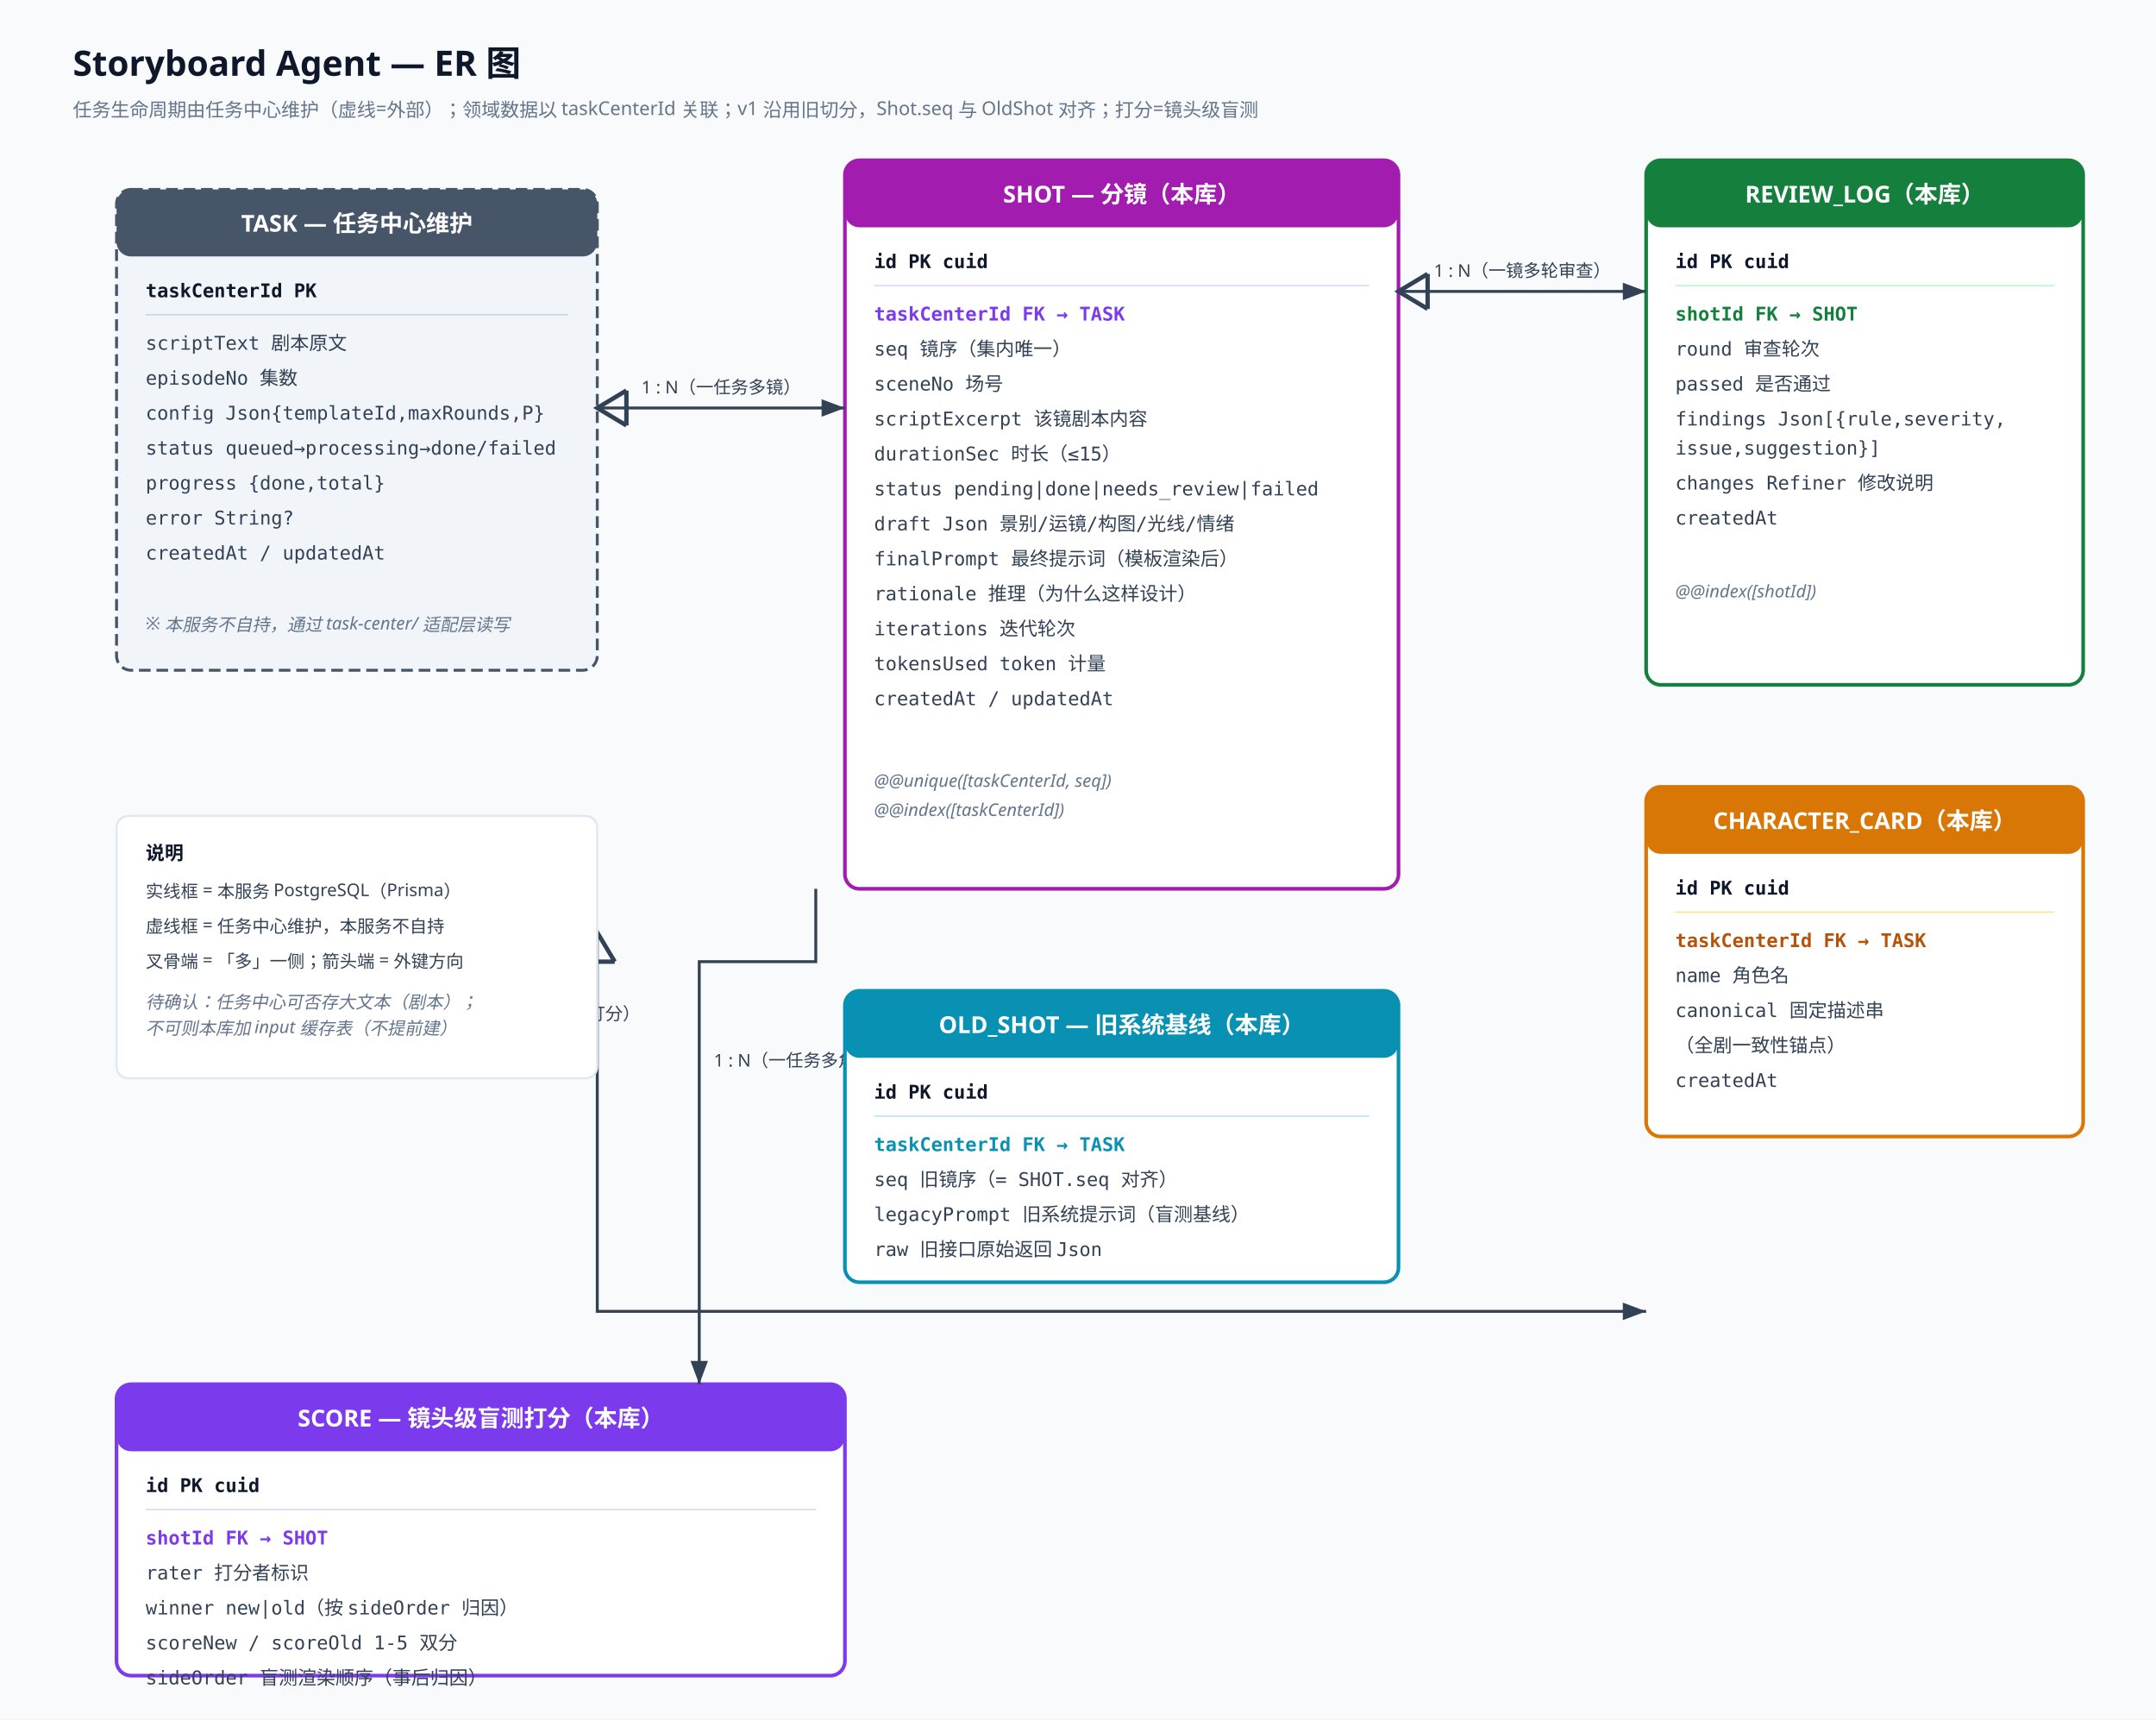
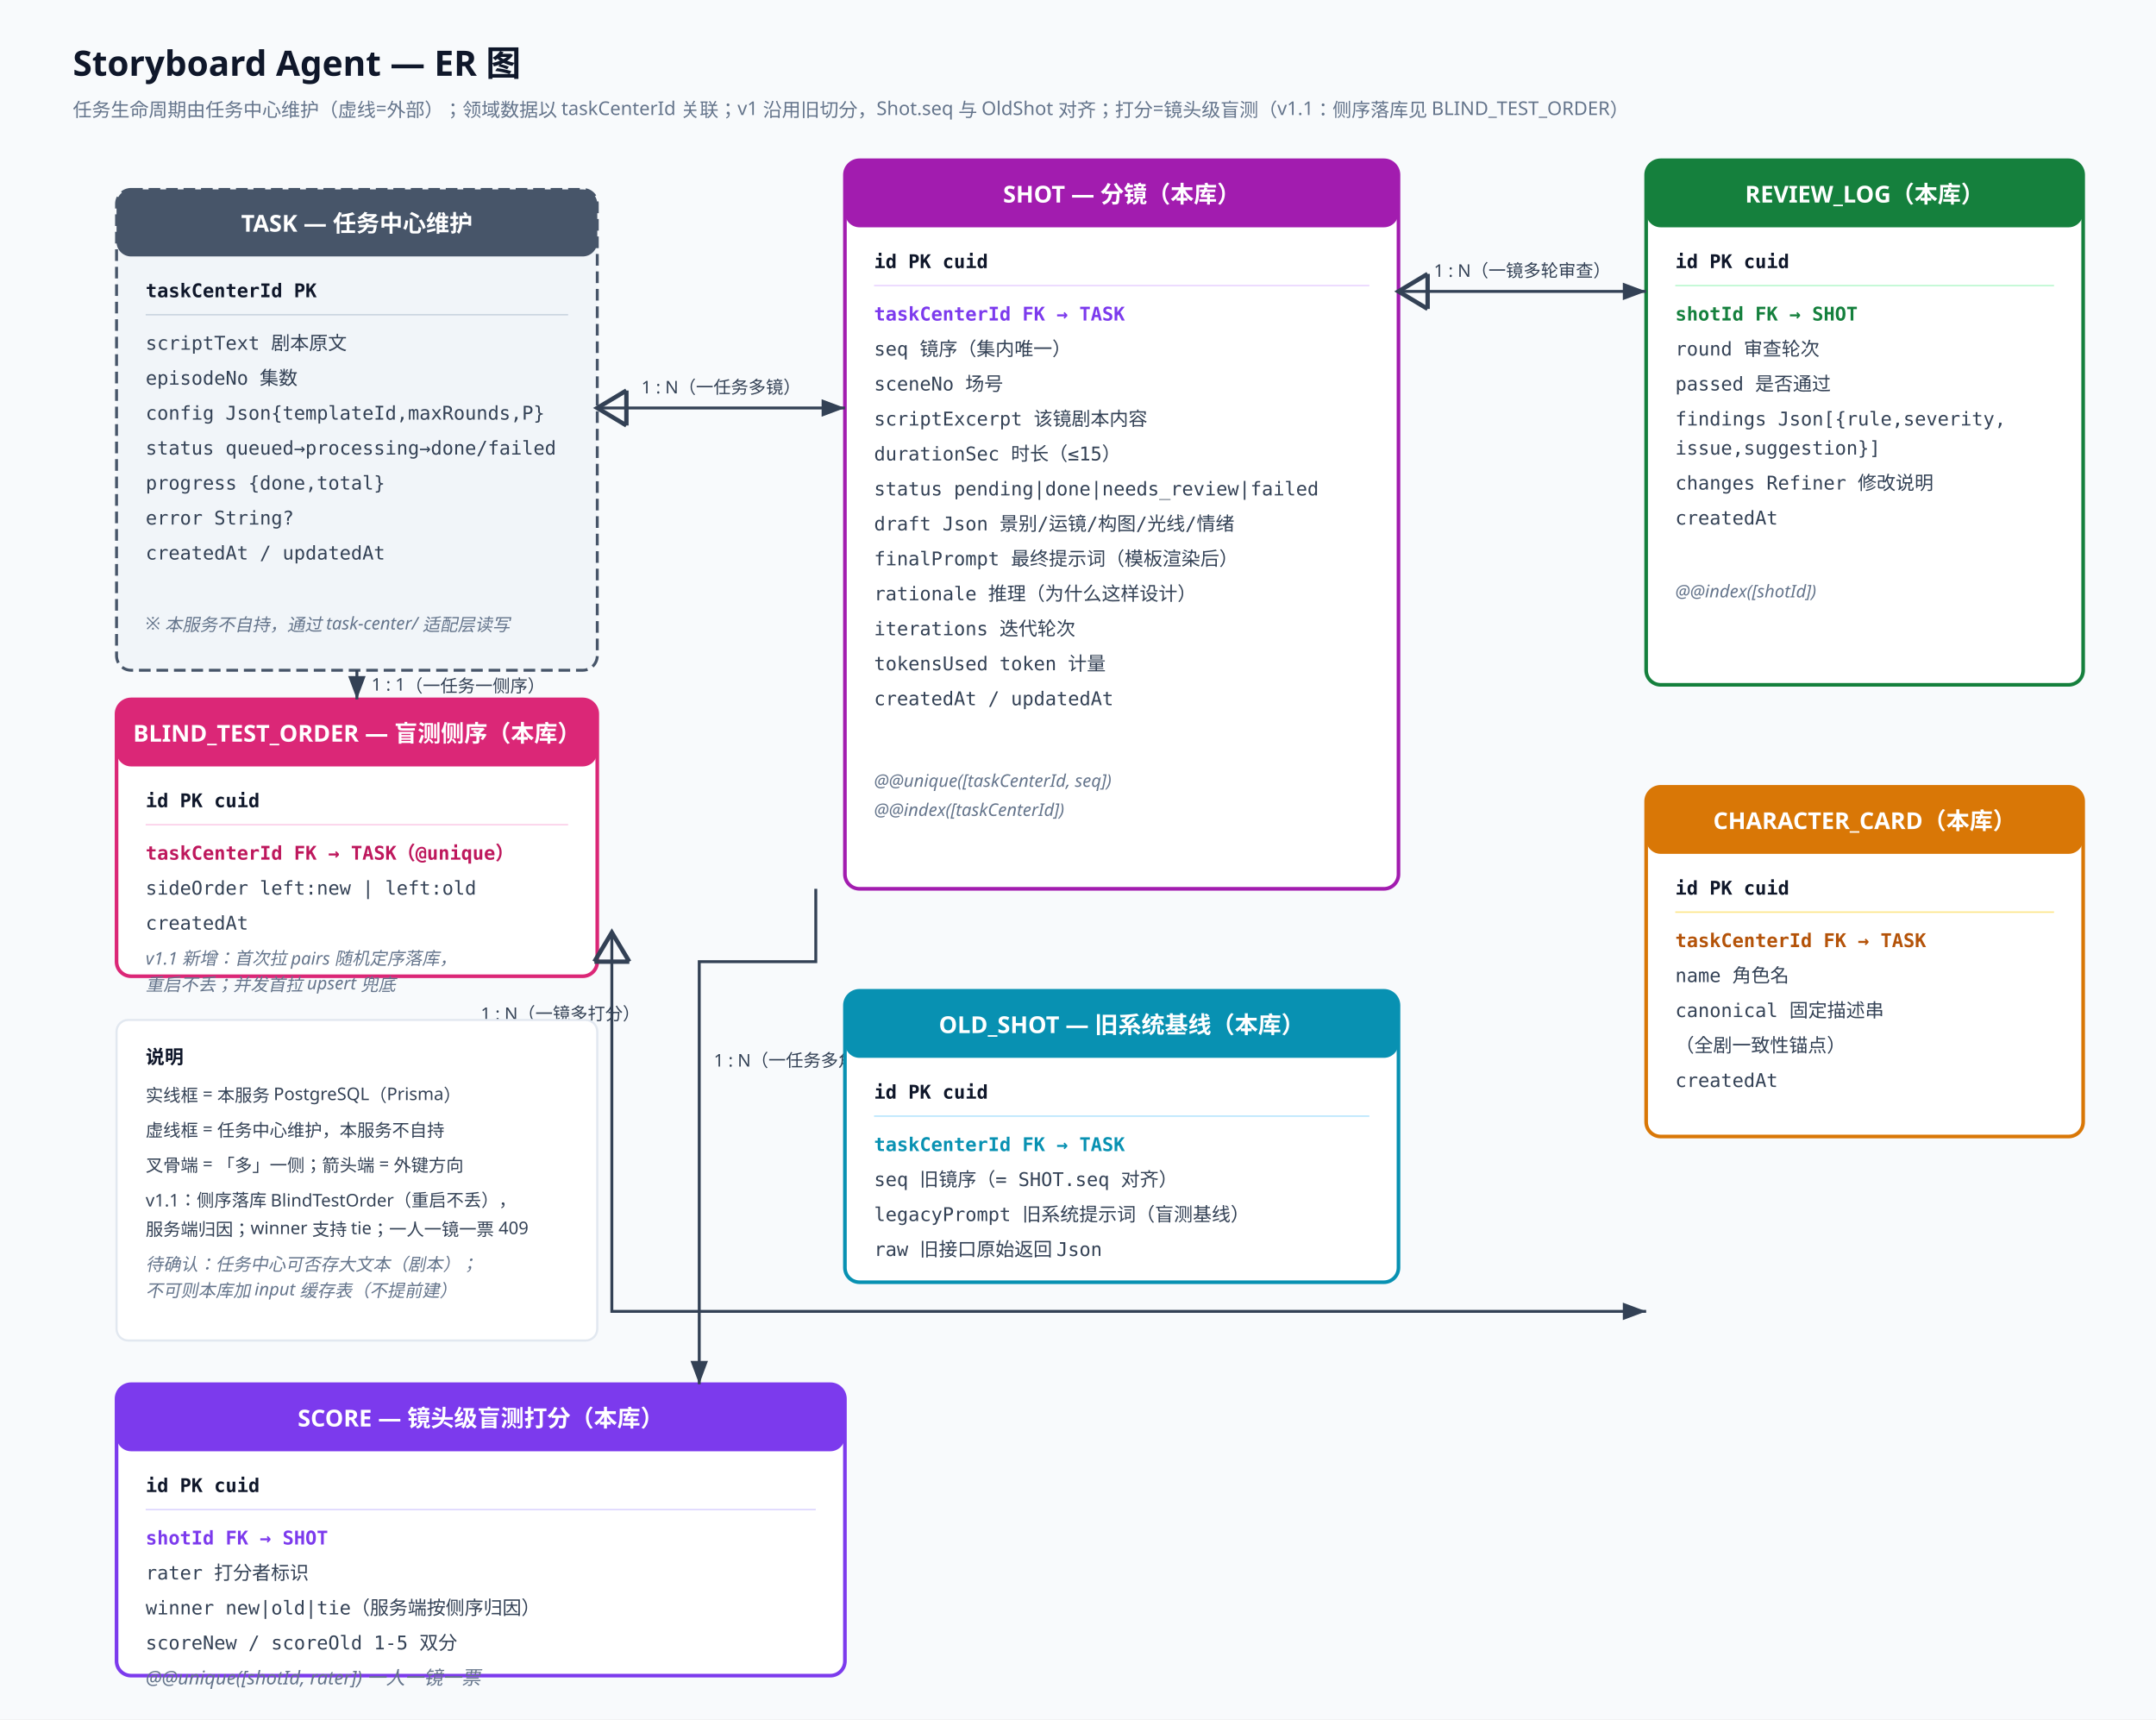
<svg xmlns="http://www.w3.org/2000/svg" width="1480" height="1180" viewBox="0 0 1480 1180" font-family="PingFang SC, Microsoft YaHei, sans-serif">
  <rect x="0" y="0" width="1480" height="1180" fill="#f8fafc" />
  <text x="50" y="52" font-size="24" font-weight="700" fill="#0f172a">Storyboard Agent — ER 图</text>
-   <text x="50" y="80" font-size="13" fill="#64748b">任务生命周期由任务中心维护（虚线=外部）；领域数据以 taskCenterId 关联；v1 沿用旧切分，Shot.seq 与 OldShot 对齐；打分=镜头级盲测</text>
+   <text x="50" y="80" font-size="13" fill="#64748b">任务生命周期由任务中心维护（虚线=外部）；领域数据以 taskCenterId 关联；v1 沿用旧切分，Shot.seq 与 OldShot 对齐；打分=镜头级盲测（v1.1：侧序落库见 BLIND_TEST_ORDER）</text>
  <defs>
    <marker id="erArrow" markerWidth="10" markerHeight="10" refX="8" refY="3" orient="auto" markerUnits="strokeWidth">
      <path d="M0,0 L8,3 L0,6 Z" fill="#334155" />
    </marker>
    <marker id="erCrow" markerWidth="14" markerHeight="14" refX="2" refY="7" orient="auto" markerUnits="strokeWidth">
      <path d="M12,1 L2,7 L12,13 M12,1 L12,13" fill="none" stroke="#334155" stroke-width="1.5" />
    </marker>
  </defs>
  <g data-graph-role="container">
    <rect x="80" y="130" width="330" height="330" rx="10" fill="#f1f5f9" stroke="#475569" stroke-width="2" stroke-dasharray="8 4" />
    <rect x="80" y="130" width="330" height="46" rx="10" fill="#475569" />
    <text x="245" y="159" font-size="16" font-weight="700" fill="#ffffff" text-anchor="middle">TASK — 任务中心维护</text>
    <text x="100" y="204" font-size="13" font-weight="600" fill="#0f172a" font-family="monospace">taskCenterId  PK</text>
    <line x1="100" y1="216" x2="390" y2="216" stroke="#cbd5e1" stroke-width="1" />
    <text x="100" y="240" font-size="13" fill="#334155" font-family="monospace">scriptText    剧本原文</text>
    <text x="100" y="264" font-size="13" fill="#334155" font-family="monospace">episodeNo     集数</text>
    <text x="100" y="288" font-size="13" fill="#334155" font-family="monospace">config        Json{templateId,maxRounds,P}</text>
    <text x="100" y="312" font-size="13" fill="#334155" font-family="monospace">status        queued→processing→done/failed</text>
    <text x="100" y="336" font-size="13" fill="#334155" font-family="monospace">progress      {done,total}</text>
    <text x="100" y="360" font-size="13" fill="#334155" font-family="monospace">error         String?</text>
    <text x="100" y="384" font-size="13" fill="#334155" font-family="monospace">createdAt / updatedAt</text>
    <text x="100" y="432" font-size="12" fill="#64748b" font-style="italic">※ 本服务不自持，通过 task-center/ 适配层读写</text>
  </g>
  <g data-graph-role="container">
    <rect x="580" y="110" width="380" height="500" rx="10" fill="#ffffff" stroke="#a21caf" stroke-width="2.5" />
    <rect x="580" y="110" width="380" height="46" rx="10" fill="#a21caf" />
    <text x="770" y="139" font-size="16" font-weight="700" fill="#ffffff" text-anchor="middle">SHOT — 分镜（本库）</text>
    <text x="600" y="184" font-size="13" font-weight="600" fill="#0f172a" font-family="monospace">id            PK  cuid</text>
    <line x1="600" y1="196" x2="940" y2="196" stroke="#e9d5ff" stroke-width="1" />
    <text x="600" y="220" font-size="13" font-weight="600" fill="#7c3aed" font-family="monospace">taskCenterId  FK → TASK</text>
    <text x="600" y="244" font-size="13" fill="#334155" font-family="monospace">seq           镜序（集内唯一）</text>
    <text x="600" y="268" font-size="13" fill="#334155" font-family="monospace">sceneNo       场号</text>
    <text x="600" y="292" font-size="13" fill="#334155" font-family="monospace">scriptExcerpt 该镜剧本内容</text>
    <text x="600" y="316" font-size="13" fill="#334155" font-family="monospace">durationSec   时长（≤15）</text>
    <text x="600" y="340" font-size="13" fill="#334155" font-family="monospace">status        pending|done|needs_review|failed</text>
    <text x="600" y="364" font-size="13" fill="#334155" font-family="monospace">draft         Json 景别/运镜/构图/光线/情绪</text>
    <text x="600" y="388" font-size="13" fill="#334155" font-family="monospace">finalPrompt   最终提示词（模板渲染后）</text>
    <text x="600" y="412" font-size="13" fill="#334155" font-family="monospace">rationale     推理（为什么这样设计）</text>
    <text x="600" y="436" font-size="13" fill="#334155" font-family="monospace">iterations    迭代轮次</text>
    <text x="600" y="460" font-size="13" fill="#334155" font-family="monospace">tokensUsed    token 计量</text>
    <text x="600" y="484" font-size="13" fill="#334155" font-family="monospace">createdAt / updatedAt</text>
    <text x="600" y="540" font-size="12" fill="#64748b" font-style="italic">@@unique([taskCenterId, seq])</text>
    <text x="600" y="560" font-size="12" fill="#64748b" font-style="italic">@@index([taskCenterId])</text>
  </g>
  <g data-graph-role="container">
    <rect x="1130" y="110" width="300" height="360" rx="10" fill="#ffffff" stroke="#15803d" stroke-width="2.5" />
    <rect x="1130" y="110" width="300" height="46" rx="10" fill="#15803d" />
    <text x="1280" y="139" font-size="16" font-weight="700" fill="#ffffff" text-anchor="middle">REVIEW_LOG（本库）</text>
    <text x="1150" y="184" font-size="13" font-weight="600" fill="#0f172a" font-family="monospace">id        PK  cuid</text>
    <line x1="1150" y1="196" x2="1410" y2="196" stroke="#bbf7d0" stroke-width="1" />
    <text x="1150" y="220" font-size="13" font-weight="600" fill="#15803d" font-family="monospace">shotId    FK → SHOT</text>
    <text x="1150" y="244" font-size="13" fill="#334155" font-family="monospace">round     审查轮次</text>
    <text x="1150" y="268" font-size="13" fill="#334155" font-family="monospace">passed    是否通过</text>
    <text x="1150" y="292" font-size="13" fill="#334155" font-family="monospace">findings  Json[{rule,severity,</text>
    <text x="1150" y="312" font-size="13" fill="#334155" font-family="monospace">          issue,suggestion}]</text>
    <text x="1150" y="336" font-size="13" fill="#334155" font-family="monospace">changes   Refiner 修改说明</text>
    <text x="1150" y="360" font-size="13" fill="#334155" font-family="monospace">createdAt</text>
    <text x="1150" y="410" font-size="12" fill="#64748b" font-style="italic">@@index([shotId])</text>
  </g>
  <g data-graph-role="container">
    <rect x="1130" y="540" width="300" height="240" rx="10" fill="#ffffff" stroke="#d97706" stroke-width="2.5" />
    <rect x="1130" y="540" width="300" height="46" rx="10" fill="#d97706" />
    <text x="1280" y="569" font-size="16" font-weight="700" fill="#ffffff" text-anchor="middle">CHARACTER_CARD（本库）</text>
    <text x="1150" y="614" font-size="13" font-weight="600" fill="#0f172a" font-family="monospace">id      PK  cuid</text>
    <line x1="1150" y1="626" x2="1410" y2="626" stroke="#fde68a" stroke-width="1" />
    <text x="1150" y="650" font-size="13" font-weight="600" fill="#b45309" font-family="monospace">taskCenterId FK → TASK</text>
    <text x="1150" y="674" font-size="13" fill="#334155" font-family="monospace">name    角色名</text>
    <text x="1150" y="698" font-size="13" fill="#334155" font-family="monospace">canonical 固定描述串</text>
    <text x="1150" y="722" font-size="13" fill="#334155" font-family="monospace">        （全剧一致性锚点）</text>
    <text x="1150" y="746" font-size="13" fill="#334155" font-family="monospace">createdAt</text>
  </g>
+   <g data-graph-role="container">
+     <rect x="80" y="480" width="330" height="190" rx="10" fill="#ffffff" stroke="#db2777" stroke-width="2.5" />
+     <rect x="80" y="480" width="330" height="46" rx="10" fill="#db2777" />
+     <text x="245" y="509" font-size="16" font-weight="700" fill="#ffffff" text-anchor="middle">BLIND_TEST_ORDER — 盲测侧序（本库）</text>
+     <text x="100" y="554" font-size="13" font-weight="600" fill="#0f172a" font-family="monospace">id           PK  cuid</text>
+     <line x1="100" y1="566" x2="390" y2="566" stroke="#fbcfe8" stroke-width="1" />
+     <text x="100" y="590" font-size="13" font-weight="600" fill="#be185d" font-family="monospace">taskCenterId FK → TASK（@unique）</text>
+     <text x="100" y="614" font-size="13" fill="#334155" font-family="monospace">sideOrder    left:new | left:old</text>
+     <text x="100" y="638" font-size="13" fill="#334155" font-family="monospace">createdAt</text>
+     <text x="100" y="662" font-size="12" fill="#64748b" font-style="italic">v1.1 新增：首次拉 pairs 随机定序落库，</text>
+     <text x="100" y="680" font-size="12" fill="#64748b" font-style="italic">重启不丢；并发首拉 upsert 兜底</text>
+   </g>
  <path d="M410 280 L580 280" fill="none" stroke="#334155" stroke-width="2" marker-start="url(#erCrow)" marker-end="url(#erArrow)" />
  <text x="495" y="270" font-size="12" fill="#334155" text-anchor="middle">1 : N（一任务多镜）</text>
  <path d="M960 200 L1130 200" fill="none" stroke="#334155" stroke-width="2" marker-start="url(#erCrow)" marker-end="url(#erArrow)" />
  <text x="1045" y="190" font-size="12" fill="#334155" text-anchor="middle">1 : N（一镜多轮审查）</text>
-   <path d="M410 640 L410 900 L1130 900" fill="none" stroke="#334155" stroke-width="2" marker-start="url(#erCrow)" marker-end="url(#erArrow)" />
+   <path d="M420 640 L420 900 L1130 900" fill="none" stroke="#334155" stroke-width="2" marker-start="url(#erCrow)" marker-end="url(#erArrow)" />
+   <path d="M245 460 L245 480" fill="none" stroke="#334155" stroke-width="2" marker-end="url(#erArrow)" />
+   <text x="255" y="474" font-size="12" fill="#334155">1 : 1（一任务一侧序）</text>
  <text x="490" y="732" font-size="12" fill="#334155">1 : N（一任务多角色卡，走 y=900 通道）</text>
  <g data-graph-role="container">
    <rect x="580" y="680" width="380" height="200" rx="10" fill="#ffffff" stroke="#0891b2" stroke-width="2.5" />
    <rect x="580" y="680" width="380" height="46" rx="10" fill="#0891b2" />
    <text x="770" y="709" font-size="16" font-weight="700" fill="#ffffff" text-anchor="middle">OLD_SHOT — 旧系统基线（本库）</text>
    <text x="600" y="754" font-size="13" font-weight="600" fill="#0f172a" font-family="monospace">id           PK  cuid</text>
    <line x1="600" y1="766" x2="940" y2="766" stroke="#bae6fd" stroke-width="1" />
    <text x="600" y="790" font-size="13" font-weight="600" fill="#0891b2" font-family="monospace">taskCenterId FK → TASK</text>
    <text x="600" y="814" font-size="13" fill="#334155" font-family="monospace">seq          旧镜序（= SHOT.seq 对齐）</text>
    <text x="600" y="838" font-size="13" fill="#334155" font-family="monospace">legacyPrompt 旧系统提示词（盲测基线）</text>
    <text x="600" y="862" font-size="13" fill="#334155" font-family="monospace">raw          旧接口原始返回 Json</text>
  </g>
  <g data-graph-role="container">
    <rect x="80" y="950" width="500" height="200" rx="10" fill="#ffffff" stroke="#7c3aed" stroke-width="2.5" />
    <rect x="80" y="950" width="500" height="46" rx="10" fill="#7c3aed" />
    <text x="330" y="979" font-size="16" font-weight="700" fill="#ffffff" text-anchor="middle">SCORE — 镜头级盲测打分（本库）</text>
    <text x="100" y="1024" font-size="13" font-weight="600" fill="#0f172a" font-family="monospace">id        PK  cuid</text>
    <line x1="100" y1="1036" x2="560" y2="1036" stroke="#ddd6fe" stroke-width="1" />
    <text x="100" y="1060" font-size="13" font-weight="600" fill="#7c3aed" font-family="monospace">shotId    FK → SHOT</text>
    <text x="100" y="1084" font-size="13" fill="#334155" font-family="monospace">rater     打分者标识</text>
-     <text x="100" y="1108" font-size="13" fill="#334155" font-family="monospace">winner    new|old（按 sideOrder 归因）</text>
+     <text x="100" y="1108" font-size="13" fill="#334155" font-family="monospace">winner    new|old|tie（服务端按侧序归因）</text>
    <text x="100" y="1132" font-size="13" fill="#334155" font-family="monospace">scoreNew / scoreOld  1-5 双分</text>
-     <text x="100" y="1156" font-size="13" fill="#334155" font-family="monospace">sideOrder 盲测渲染顺序（事后归因）</text>
+     <text x="100" y="1156" font-size="13" fill="#64748b" font-style="italic">@@unique([shotId, rater]) 一人一镜一票</text>
  </g>
  <path d="M560 610 L560 660 L480 660 L480 950" fill="none" stroke="#334155" stroke-width="2" data-graph-role="decoration" marker-end="url(#erArrow)" />
  <text x="330" y="700" font-size="12" fill="#334155">1 : N（一镜多打分）</text>
  <g data-graph-role="legend">
-     <rect x="80" y="560" width="330" height="180" rx="8" fill="#ffffff" stroke="#e2e8f0" stroke-width="1.5" />
-     <text x="100" y="590" font-size="13" font-weight="700" fill="#0f172a">说明</text>
-     <text x="100" y="616" font-size="12" fill="#334155">实线框 = 本服务 PostgreSQL（Prisma）</text>
-     <text x="100" y="640" font-size="12" fill="#334155">虚线框 = 任务中心维护，本服务不自持</text>
-     <text x="100" y="664" font-size="12" fill="#334155">叉骨端 = 「多」一侧；箭头端 = 外键方向</text>
-     <text x="100" y="692" font-size="12" fill="#64748b" font-style="italic">待确认：任务中心可否存大文本（剧本）；</text>
-     <text x="100" y="710" font-size="12" fill="#64748b" font-style="italic">不可则本库加 input 缓存表（不提前建）</text>
+     <rect x="80" y="700" width="330" height="220" rx="8" fill="#ffffff" stroke="#e2e8f0" stroke-width="1.5" />
+     <text x="100" y="730" font-size="13" font-weight="700" fill="#0f172a">说明</text>
+     <text x="100" y="756" font-size="12" fill="#334155">实线框 = 本服务 PostgreSQL（Prisma）</text>
+     <text x="100" y="780" font-size="12" fill="#334155">虚线框 = 任务中心维护，本服务不自持</text>
+     <text x="100" y="804" font-size="12" fill="#334155">叉骨端 = 「多」一侧；箭头端 = 外键方向</text>
+     <text x="100" y="828" font-size="12" fill="#334155">v1.1：侧序落库 BlindTestOrder（重启不丢），</text>
+     <text x="100" y="848" font-size="12" fill="#334155">服务端归因；winner 支持 tie；一人一镜一票 409</text>
+     <text x="100" y="872" font-size="12" fill="#64748b" font-style="italic">待确认：任务中心可否存大文本（剧本）；</text>
+     <text x="100" y="890" font-size="12" fill="#64748b" font-style="italic">不可则本库加 input 缓存表（不提前建）</text>
  </g>
</svg>
